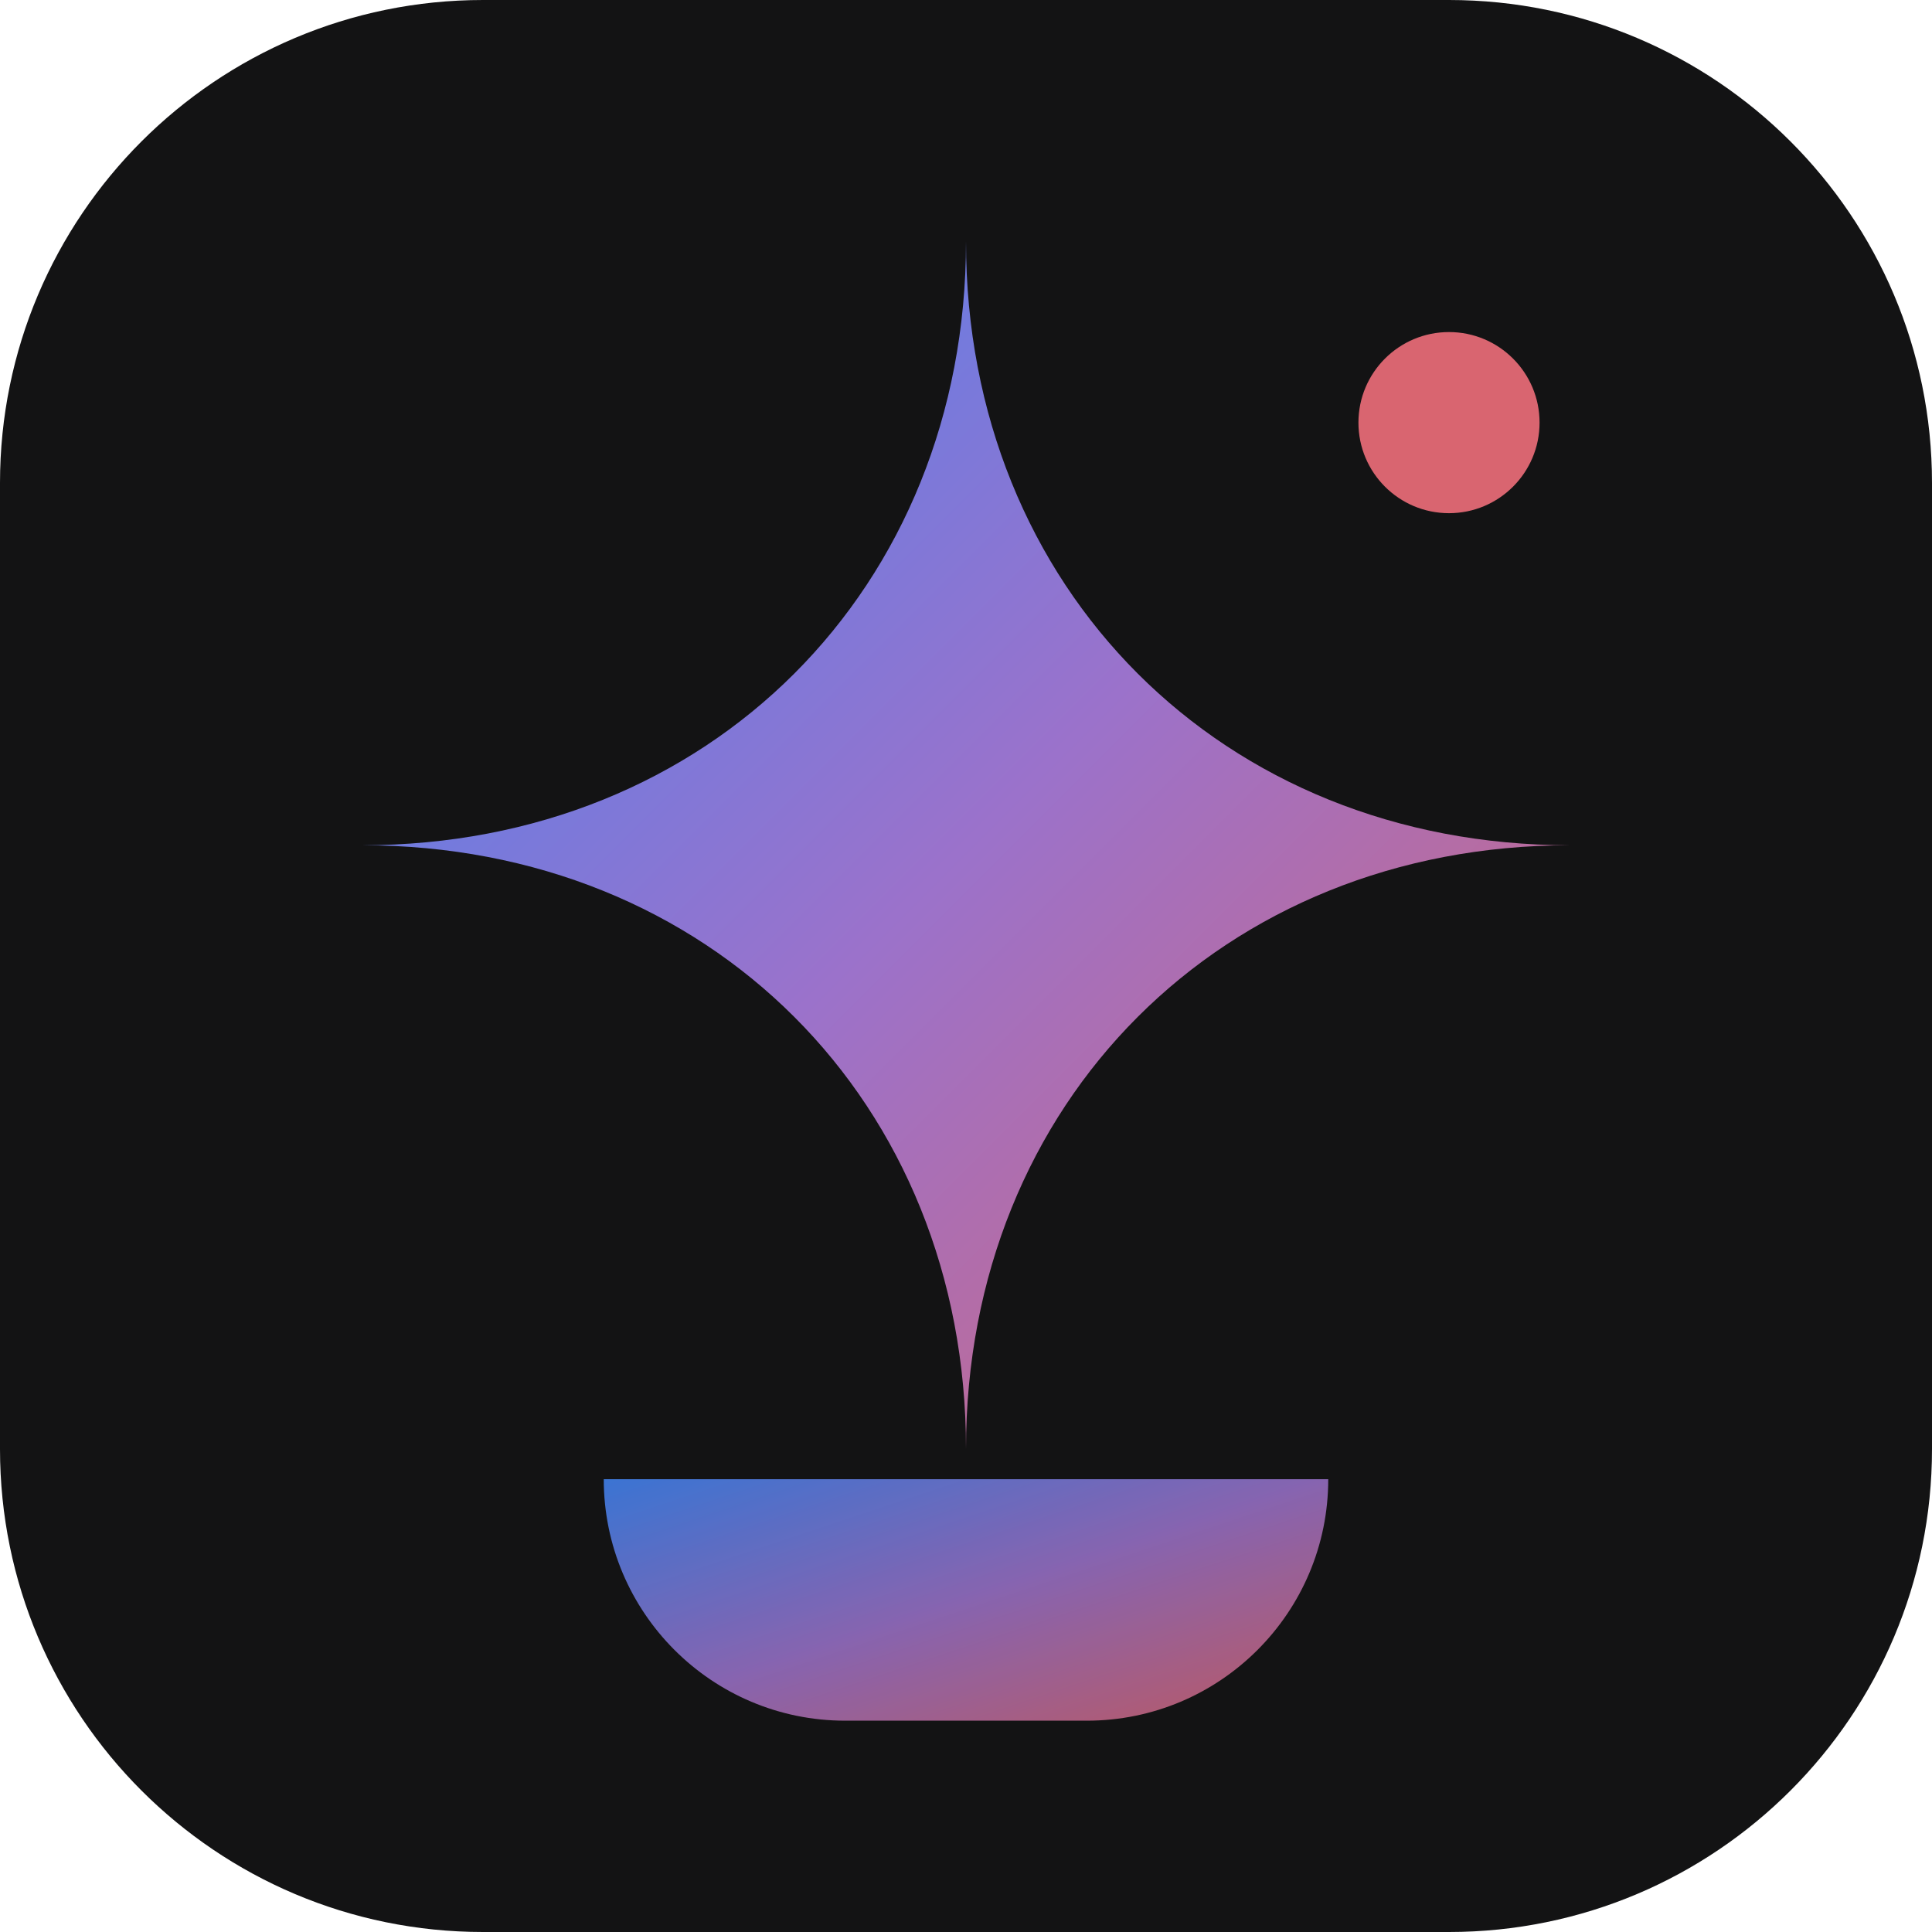
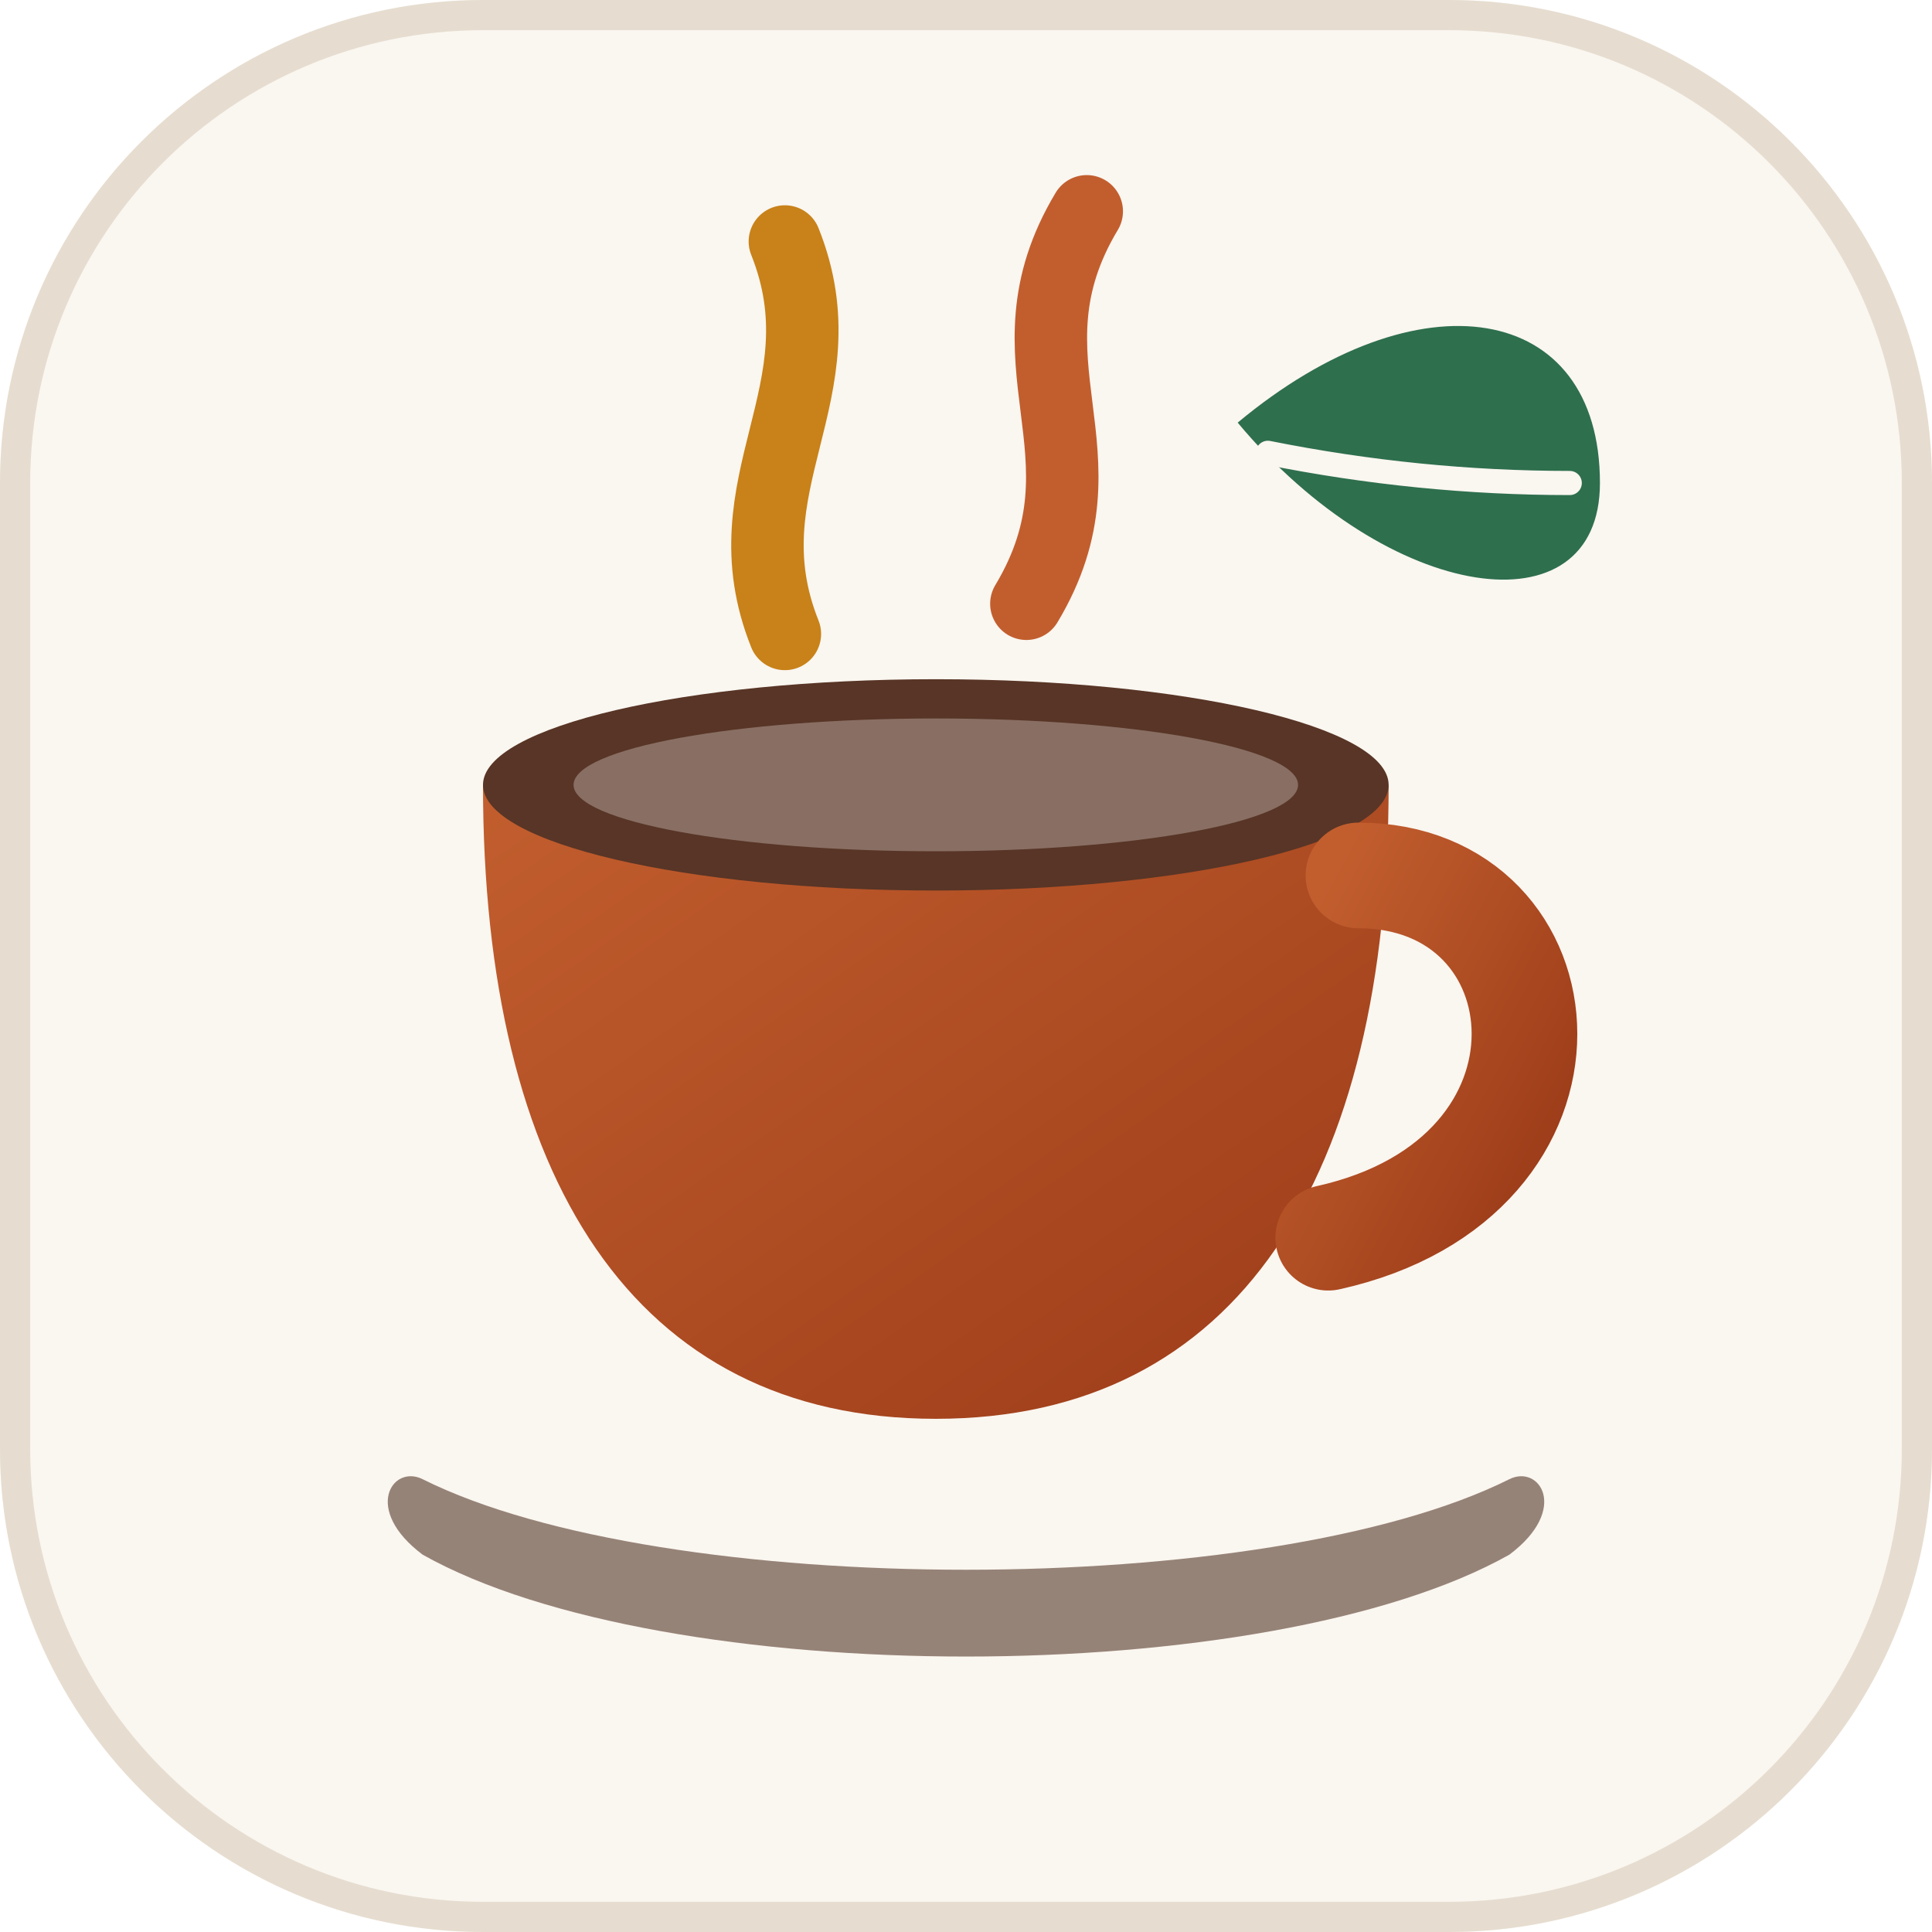
<svg xmlns="http://www.w3.org/2000/svg" viewBox="0 0 64 64" fill="none">
  <defs>
-     <linearGradient id="gemini-grad" x1="0%" y1="0%" x2="100%" y2="100%">
-       <stop offset="0%" stop-color="#4285F4" />
-       <stop offset="50%" stop-color="#9B72CB" />
-       <stop offset="100%" stop-color="#D96570" />
+     <linearGradient id="fav-cup-grad" x1="0%" y1="0%" x2="100%" y2="100%">
+       <stop offset="0%" stop-color="#C25E2E" />
+       <stop offset="100%" stop-color="#9B3B18" />
    </linearGradient>
  </defs>
-   <rect width="64" height="64" rx="16" fill="#131314" />
-   <path d="M32 8C32 19.5 40.5 28 52 28C40.5 28 32 36.5 32 48C32 36.5 23.5 28 12 28C23.5 28 32 19.5 32 8Z" fill="url(#gemini-grad)" />
-   <circle cx="48" cy="14" r="3" fill="#D96570" />
-   <path d="M20 49H44C44 53.418 40.418 57 36 57H28C23.582 57 20 53.418 20 49Z" fill="url(#gemini-grad)" opacity="0.85" />
+   <rect width="64" height="64" rx="16" fill="#FAF6F0" />
+   <rect x="0.5" y="0.5" width="63" height="63" rx="15.5" stroke="#E6DDD0" stroke-width="1" />
+   <path d="M14 49 C22 53, 42 53, 50 49 C51 48.5, 52 50, 50 51.5 C42 56, 22 56, 14 51.5 C12 50, 13 48.5, 14 49 Z" fill="#968377" />
+   <path d="M16 26 H46 C46 39, 41 47, 31 47 C21 47, 16 39, 16 26 Z" fill="url(#fav-cup-grad)" />
+   <ellipse cx="31" cy="26" rx="15" ry="3.5" fill="#583526" />
+   <ellipse cx="31" cy="26" rx="12" ry="2.2" fill="#FAF6F0" opacity="0.3" />
+   <path d="M45 29 C52 29, 53 39, 44 41" stroke="url(#fav-cup-grad)" stroke-width="3.5" stroke-linecap="round" fill="none" />
+   <path d="M26 21 C24 16, 28 13, 26 8" stroke="#C88219" stroke-width="2.4" stroke-linecap="round" fill="none" />
+   <path d="M34 20 C37 15, 33 12, 36 7" stroke="#C25E2E" stroke-width="2.4" stroke-linecap="round" fill="none" />
+   <path d="M41 14 C47 9, 53 10, 53 16 C53 21, 46 20, 41 14 Z" fill="#2E6F4E" />
+   <path d="M42 15 Q 47 16 52 16" stroke="#FAF6F0" stroke-width="0.8" stroke-linecap="round" fill="none" />
</svg>
